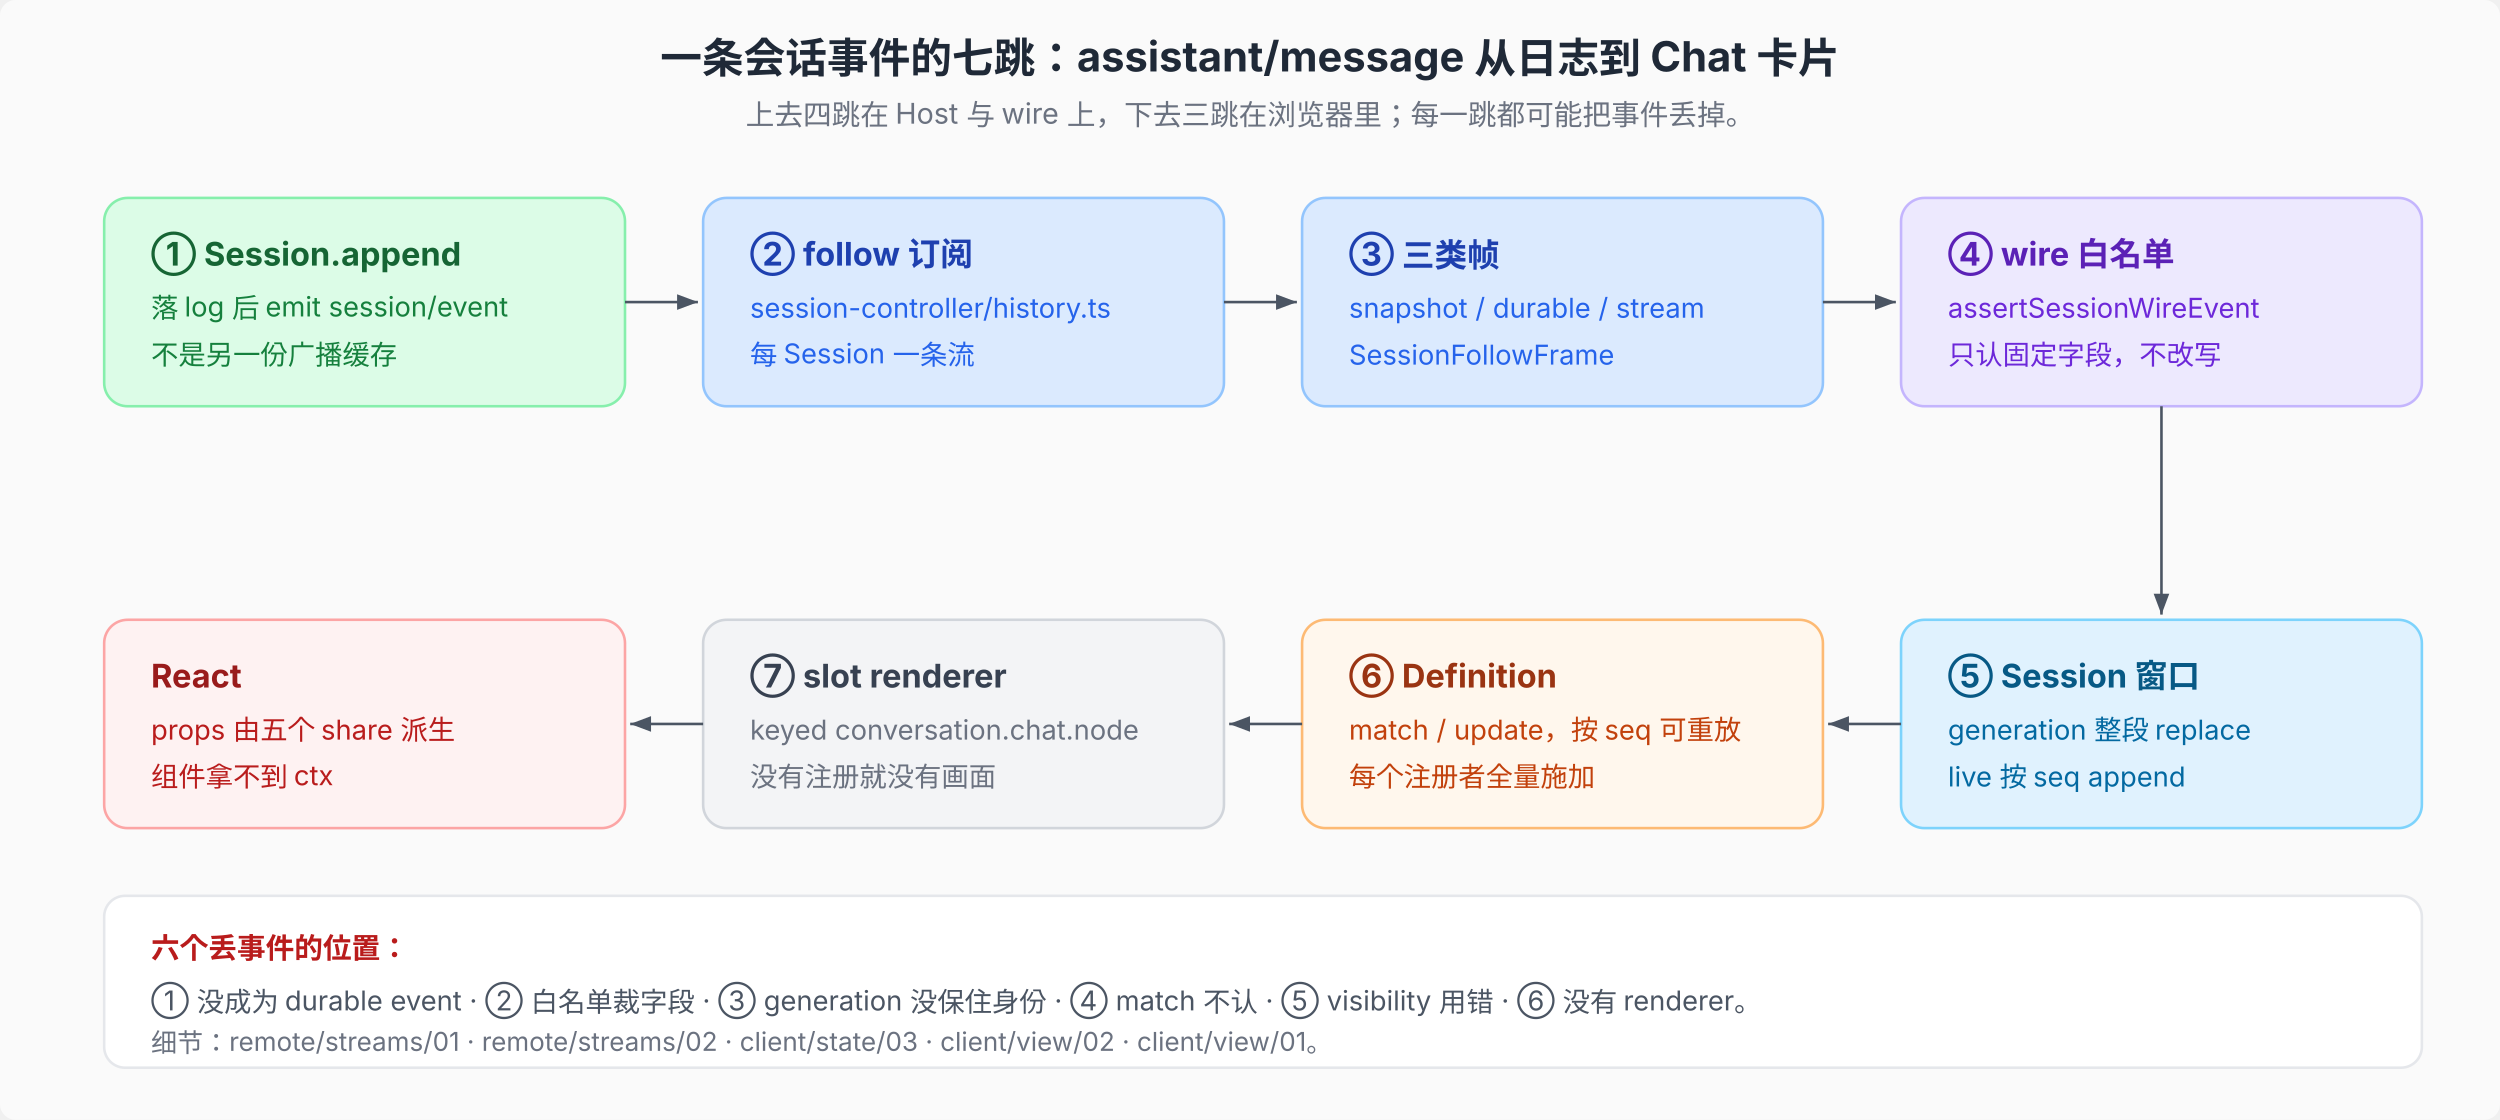
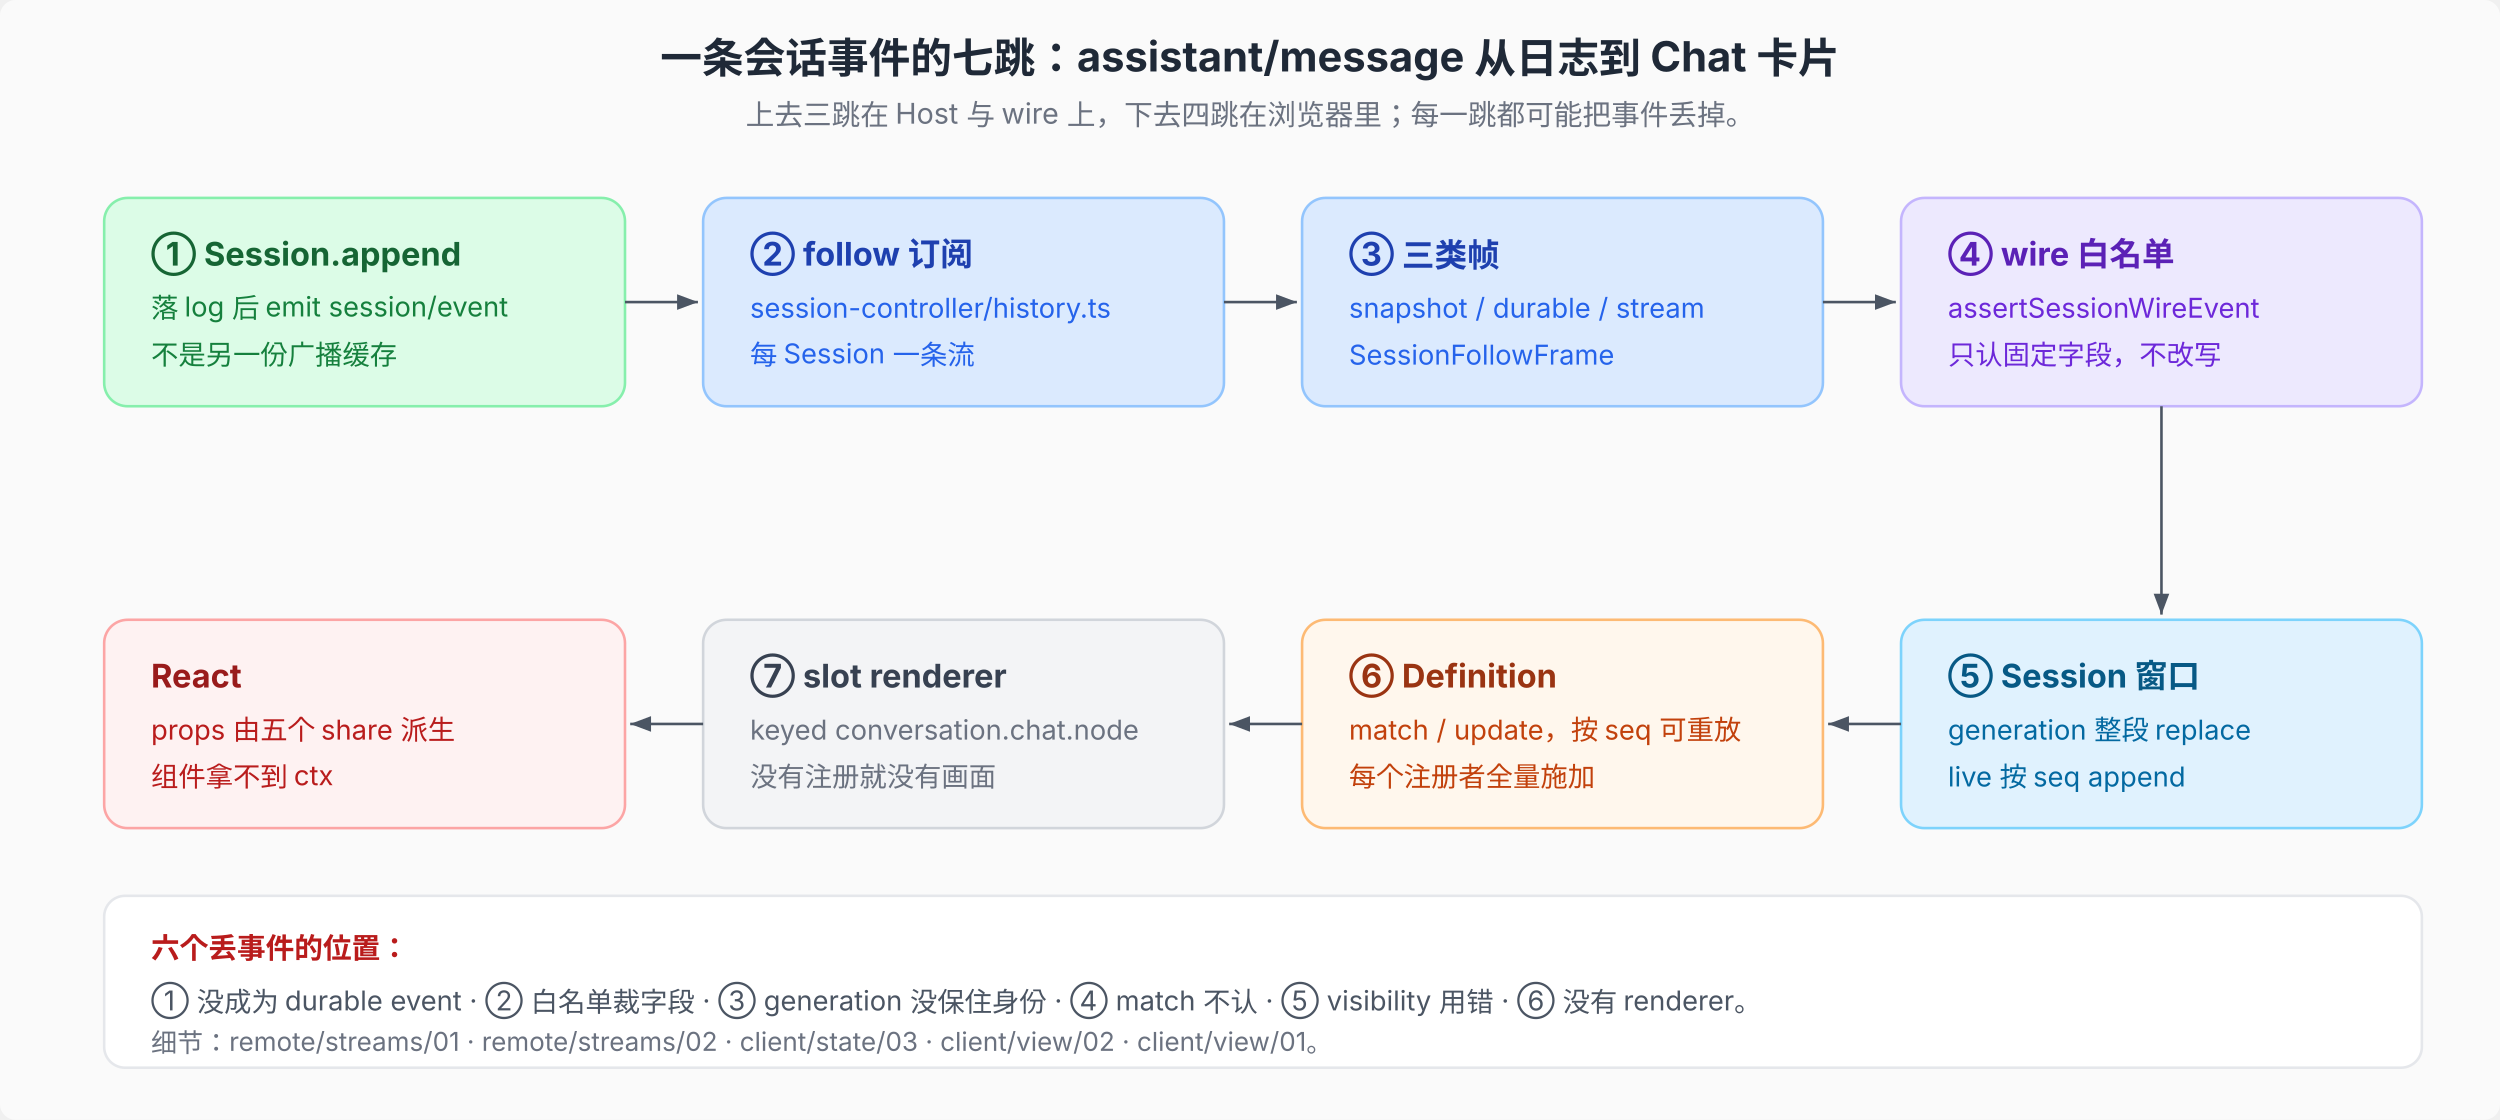
<svg xmlns="http://www.w3.org/2000/svg" viewBox="0 0 960 430" font-family="system-ui, -apple-system, 'PingFang SC', 'Noto Sans SC', sans-serif" font-size="12">
  <defs>
    <marker id="arr" markerWidth="8" markerHeight="6" refX="8" refY="3" orient="auto">
      <path d="M0,0 L8,3 L0,6 Z" fill="#4b5563" />
    </marker>
    <marker id="arrRed" markerWidth="8" markerHeight="6" refX="8" refY="3" orient="auto">
      <path d="M0,0 L8,3 L0,6 Z" fill="#b91c1c" />
    </marker>
  </defs>
  <rect width="960" height="430" fill="#fafafa" rx="6" />
  <text x="480" y="28" text-anchor="middle" font-size="16" font-weight="700" fill="#1f2937">一条会话事件的七跳：assistant/message 从日志到 Chat 卡片</text>
-   <text x="480" y="48" text-anchor="middle" font-size="11" fill="#6b7280">上去四跳在 Host 与 wire 上，下去三跳在浏览器里；每一跳都可能把事件丢掉。</text>
+   <text x="480" y="48" text-anchor="middle" font-size="11" fill="#6b7280">上去三跳在 Host 与 wire 上，下去四跳在浏览器里；每一跳都可能把事件丢掉。</text>
  <rect x="40" y="76" width="200" height="80" rx="9" fill="#dcfce7" stroke="#86efac" />
  <text x="58" y="102" font-size="12.5" font-weight="700" fill="#166534">① Session.append</text>
  <text x="58" y="122" font-size="10.5" fill="#15803d">落 log 后 emit session/event</text>
  <text x="58" y="140" font-size="10.5" fill="#15803d">不是另一份广播缓存</text>
  <rect x="270" y="76" width="200" height="80" rx="9" fill="#dbeafe" stroke="#93c5fd" />
  <text x="288" y="102" font-size="12.5" font-weight="700" fill="#1e40af">② follow 订阅</text>
  <text x="288" y="122" font-size="10.5" fill="#2563eb">session-controller/history.ts</text>
  <text x="288" y="140" font-size="10.5" fill="#2563eb">每 Session 一条流</text>
  <rect x="500" y="76" width="200" height="80" rx="9" fill="#dbeafe" stroke="#93c5fd" />
  <text x="518" y="102" font-size="12.5" font-weight="700" fill="#1e40af">③ 三类帧</text>
  <text x="518" y="122" font-size="10.5" fill="#2563eb">snapshot / durable / stream</text>
  <text x="518" y="140" font-size="10.5" fill="#2563eb">SessionFollowFrame</text>
  <rect x="730" y="76" width="200" height="80" rx="9" fill="#ede9fe" stroke="#c4b5fd" />
  <text x="748" y="102" font-size="12.5" font-weight="700" fill="#5b21b6">④ wire 白名单</text>
  <text x="748" y="122" font-size="10.5" fill="#6d28d9">assertSessionWireEvent</text>
  <text x="748" y="140" font-size="10.5" fill="#6d28d9">只认固定字段，不改写</text>
  <rect x="730" y="238" width="200" height="80" rx="9" fill="#e0f2fe" stroke="#7dd3fc" />
  <text x="748" y="264" font-size="12.5" font-weight="700" fill="#075985">⑤ Session 窗口</text>
  <text x="748" y="284" font-size="10.5" fill="#0369a1">generation 整段 replace</text>
  <text x="748" y="302" font-size="10.5" fill="#0369a1">live 按 seq append</text>
  <rect x="500" y="238" width="200" height="80" rx="9" fill="#fff7ed" stroke="#fdba74" />
  <text x="518" y="264" font-size="12.5" font-weight="700" fill="#9a3412">⑥ Definition</text>
  <text x="518" y="284" font-size="10.5" fill="#c2410c">match / update，按 seq 可重放</text>
  <text x="518" y="302" font-size="10.5" fill="#c2410c">每个注册者全量施加</text>
  <rect x="270" y="238" width="200" height="80" rx="9" fill="#f3f4f6" stroke="#d1d5db" />
  <text x="288" y="264" font-size="12.5" font-weight="700" fill="#374151">⑦ slot renderer</text>
  <text x="288" y="284" font-size="10.5" fill="#6b7280">keyed conversation.chat.node</text>
  <text x="288" y="302" font-size="10.5" fill="#6b7280">没有注册就没有画面</text>
  <rect x="40" y="238" width="200" height="80" rx="9" fill="#fef2f2" stroke="#fca5a5" />
  <text x="58" y="264" font-size="12.5" font-weight="700" fill="#991b1b">React</text>
  <text x="58" y="284" font-size="10.5" fill="#b91c1c">props 由五个 share 派生</text>
  <text x="58" y="302" font-size="10.5" fill="#b91c1c">组件拿不到 ctx</text>
  <line x1="240" y1="116" x2="268" y2="116" stroke="#4b5563" marker-end="url(#arr)" />
  <line x1="470" y1="116" x2="498" y2="116" stroke="#4b5563" marker-end="url(#arr)" />
  <line x1="700" y1="116" x2="728" y2="116" stroke="#4b5563" marker-end="url(#arr)" />
  <polyline points="830,156 830,206 830,236" fill="none" stroke="#4b5563" marker-end="url(#arr)" />
  <line x1="730" y1="278" x2="702" y2="278" stroke="#4b5563" marker-end="url(#arr)" />
  <line x1="500" y1="278" x2="472" y2="278" stroke="#4b5563" marker-end="url(#arr)" />
  <line x1="270" y1="278" x2="242" y2="278" stroke="#4b5563" marker-end="url(#arr)" />
  <rect x="40" y="344" width="890" height="66" rx="8" fill="#ffffff" stroke="#e5e7eb" />
  <text x="58" y="368" font-size="11" font-weight="700" fill="#b91c1c">六个丢事件的位置：</text>
  <text x="58" y="388" font-size="10.5" fill="#4b5563">① 没成为 durable event · ② 白名单裁字段 · ③ generation 没保住身份 · ④ match 不认 · ⑤ visibility 用错 · ⑥ 没有 renderer。</text>
  <text x="58" y="404" font-size="10" fill="#6b7280">细节：remote/streams/01 · remote/streams/02 · client/state/03 · client/view/02 · client/view/01。</text>
</svg>
